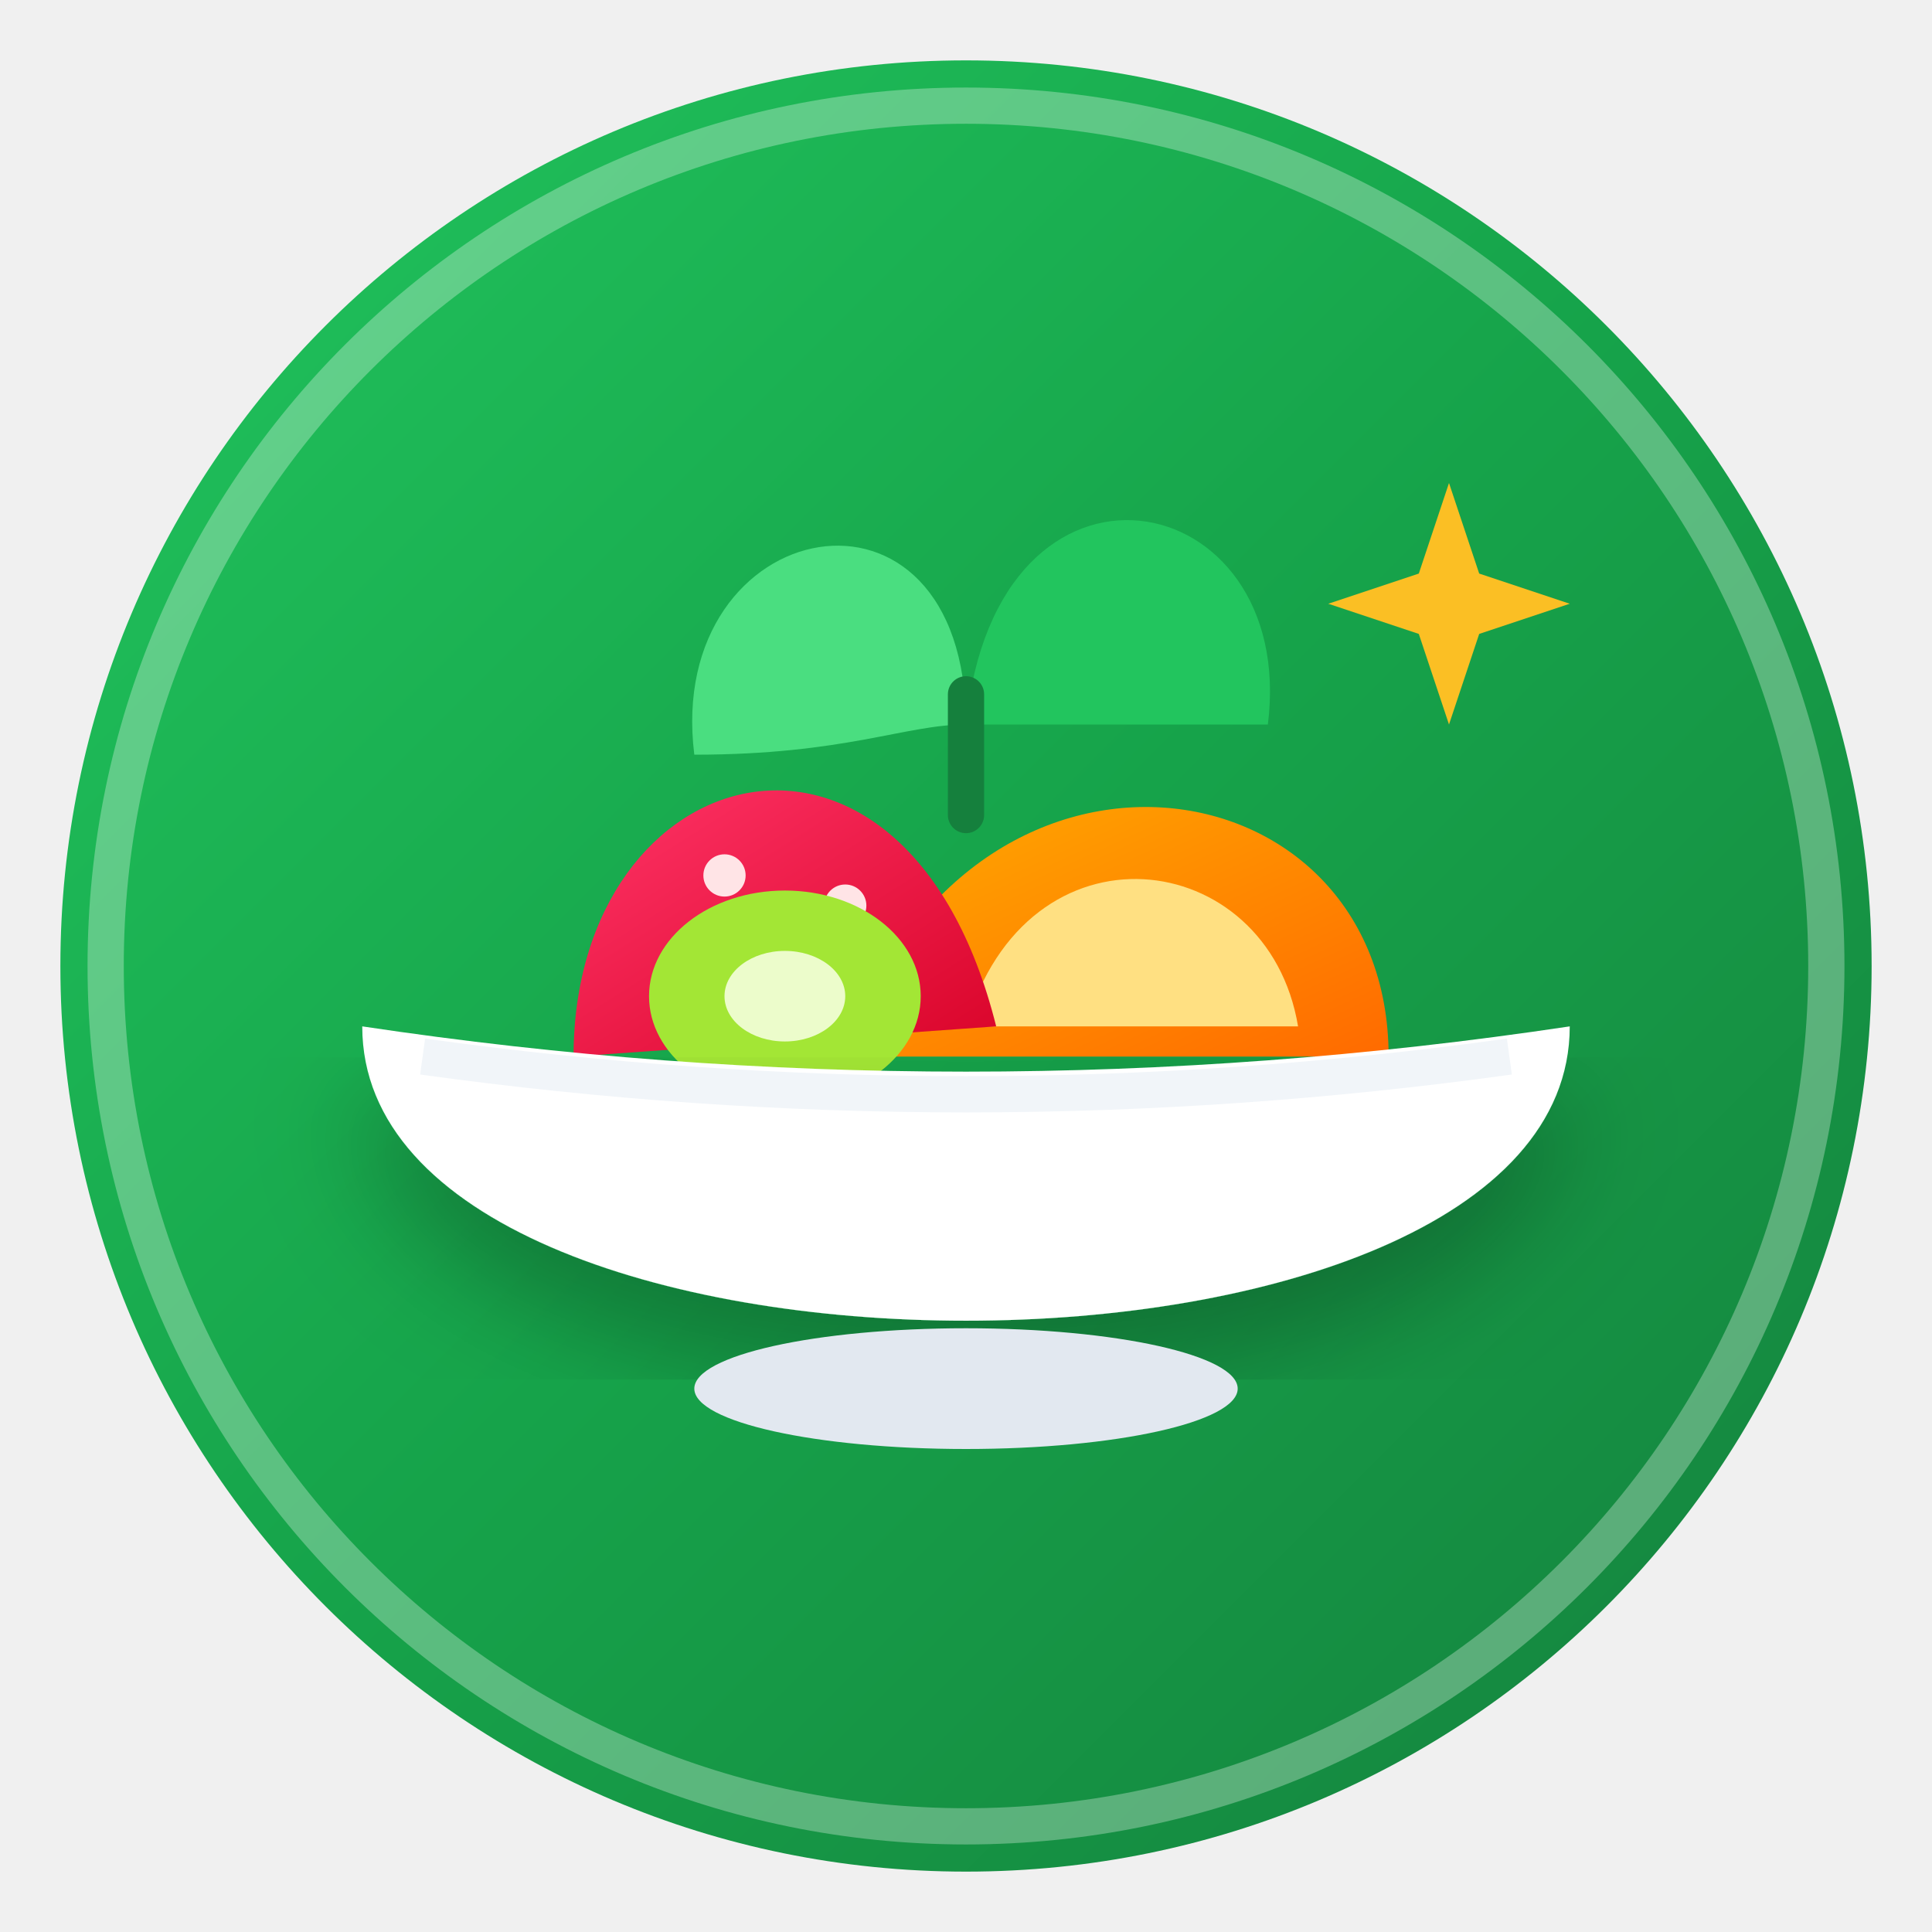
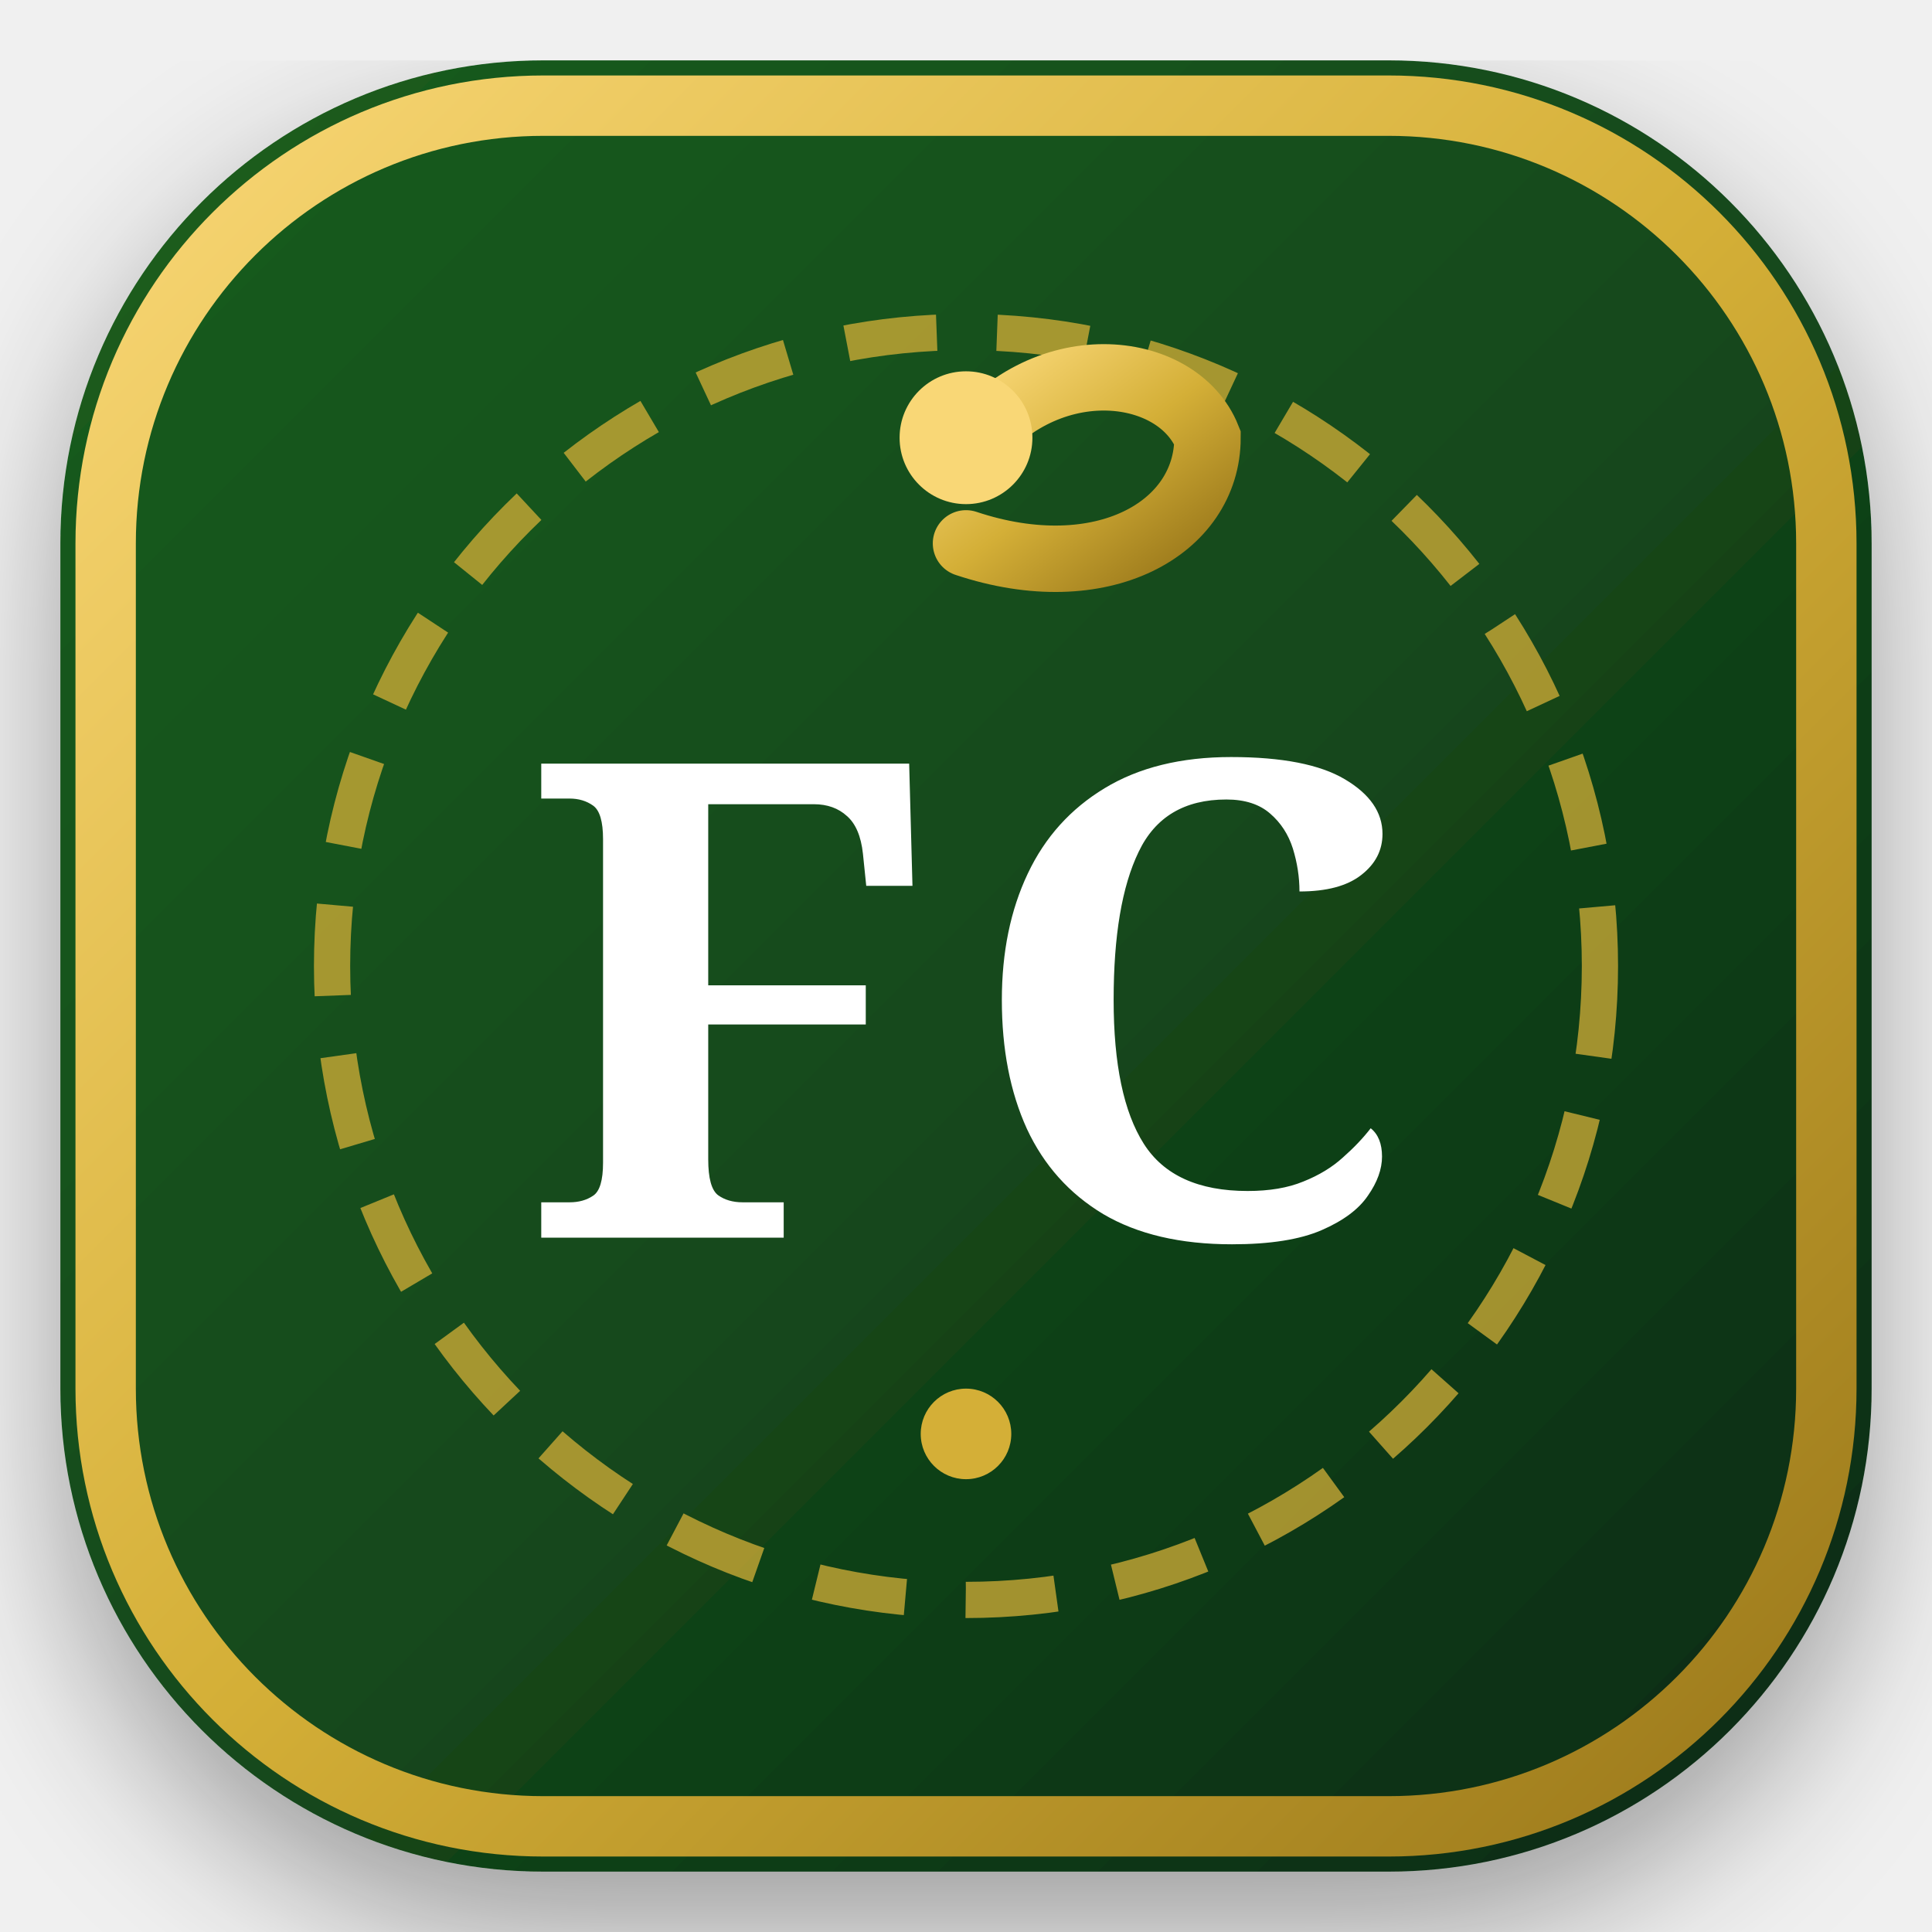
<svg xmlns="http://www.w3.org/2000/svg" viewBox="0 0 64 64">
  <defs>
-     <linearGradient id="fcBg" x1="0%" y1="0%" x2="100%" y2="100%">
-       <stop offset="0%" stop-color="#22C55E" />
-       <stop offset="50%" stop-color="#16A34A" />
-       <stop offset="100%" stop-color="#15803D" />
+     <linearGradient id="fcCrestGrad" x1="0%" y1="0%" x2="100%" y2="100%">
+       <stop offset="0%" stop-color="#1B5E20" />
+       <stop offset="50%" stop-color="#144A1B" />
+       <stop offset="100%" stop-color="#082811" />
    </linearGradient>
-     <linearGradient id="fcBerry" x1="0%" y1="0%" x2="100%" y2="100%">
-       <stop offset="0%" stop-color="#FF3366" />
-       <stop offset="100%" stop-color="#D90429" />
+     <linearGradient id="fcGoldGrad" x1="0%" y1="0%" x2="100%" y2="100%">
+       <stop offset="0%" stop-color="#F9D776" />
+       <stop offset="50%" stop-color="#D4AF37" />
+       <stop offset="100%" stop-color="#99771A" />
    </linearGradient>
-     <linearGradient id="fcOrange" x1="0%" y1="0%" x2="100%" y2="100%">
-       <stop offset="0%" stop-color="#FFAA00" />
-       <stop offset="100%" stop-color="#FF6A00" />
-     </linearGradient>
-     <filter id="fcShadow" x="-10%" y="-10%" width="120%" height="130%">
-       <feDropShadow dx="0" dy="2" stdDeviation="1.8" flood-opacity="0.25" />
+     <filter id="crestShadow" x="-10%" y="-10%" width="120%" height="125%">
+       <feDropShadow dx="0" dy="2" stdDeviation="2.5" flood-color="#000" flood-opacity="0.35" />
    </filter>
  </defs>
-   <circle cx="32" cy="32" r="30" fill="url(#fcBg)" />
-   <circle cx="32" cy="32" r="28.5" fill="none" stroke="rgba(255,255,255,0.3)" stroke-width="1.2" />
-   <path d="M28 35 C32 23, 46 25, 46 35 Z" fill="url(#fcOrange)" />
-   <path d="M32 34 C34 27, 42 28, 43 34 Z" fill="#FFE082" />
-   <path d="M19 35 C19 25, 30 22, 33 34 Z" fill="url(#fcBerry)" />
-   <circle cx="24" cy="29" r="0.7" fill="#FFE4E6" />
-   <circle cx="28" cy="30" r="0.7" fill="#FFE4E6" />
-   <circle cx="23" cy="33" r="0.7" fill="#FFE4E6" />
-   <ellipse cx="26" cy="33" rx="4.5" ry="3.5" fill="#A3E635" />
-   <ellipse cx="26" cy="33" rx="2" ry="1.5" fill="#ECFCCB" />
-   <path d="M32 24 C32 15, 22 17, 23 25 C28 25, 30 24, 32 24 Z" fill="#4ADE80" />
-   <path d="M32 24 C33 14, 43 16, 42 24 C37 24, 34 24, 32 24 Z" fill="#22C55E" />
-   <path d="M32 27 L32 23" stroke="#15803D" stroke-width="1.2" stroke-linecap="round" />
-   <path d="M48 16 L49 19 L52 20 L49 21 L48 24 L47 21 L44 20 L47 19 Z" fill="#FBBF24" />
-   <path d="M12 34 C12 47, 52 47, 52 34 Q32 37 12 34 Z" fill="#FFFFFF" filter="url(#fcShadow)" />
-   <ellipse cx="32" cy="46" rx="9" ry="2" fill="#E2E8F0" />
-   <path d="M14 35 Q32 37.5 50 35" stroke="#F1F5F9" stroke-width="1.2" fill="none" />
+   <rect x="2" y="2" width="60" height="60" rx="16" fill="url(#fcCrestGrad)" filter="url(#crestShadow)" />
+   <rect x="3.5" y="3.5" width="57" height="57" rx="14.5" fill="none" stroke="url(#fcGoldGrad)" stroke-width="2" />
+   <circle cx="32" cy="32" r="21" fill="none" stroke="#D4AF37" stroke-width="1.2" stroke-dasharray="3 2" opacity="0.75" />
+   <path d="M32 15 C34.5 11.5, 39 12, 40 14.5 C40 17.5, 36.5 19.5, 32 18" stroke="url(#fcGoldGrad)" stroke-width="2.2" stroke-linecap="round" fill="none" />
+   <circle cx="32" cy="14.5" r="2.2" fill="#F9D776" />
+   <text x="32" y="41" text-anchor="middle" font-family="'Outfit', 'Playfair Display', Georgia, serif" font-weight="800" font-size="22" fill="#FFFFFF" letter-spacing="1">FC</text>
+   <circle cx="32" cy="47.5" r="1.5" fill="#D4AF37" />
</svg>
